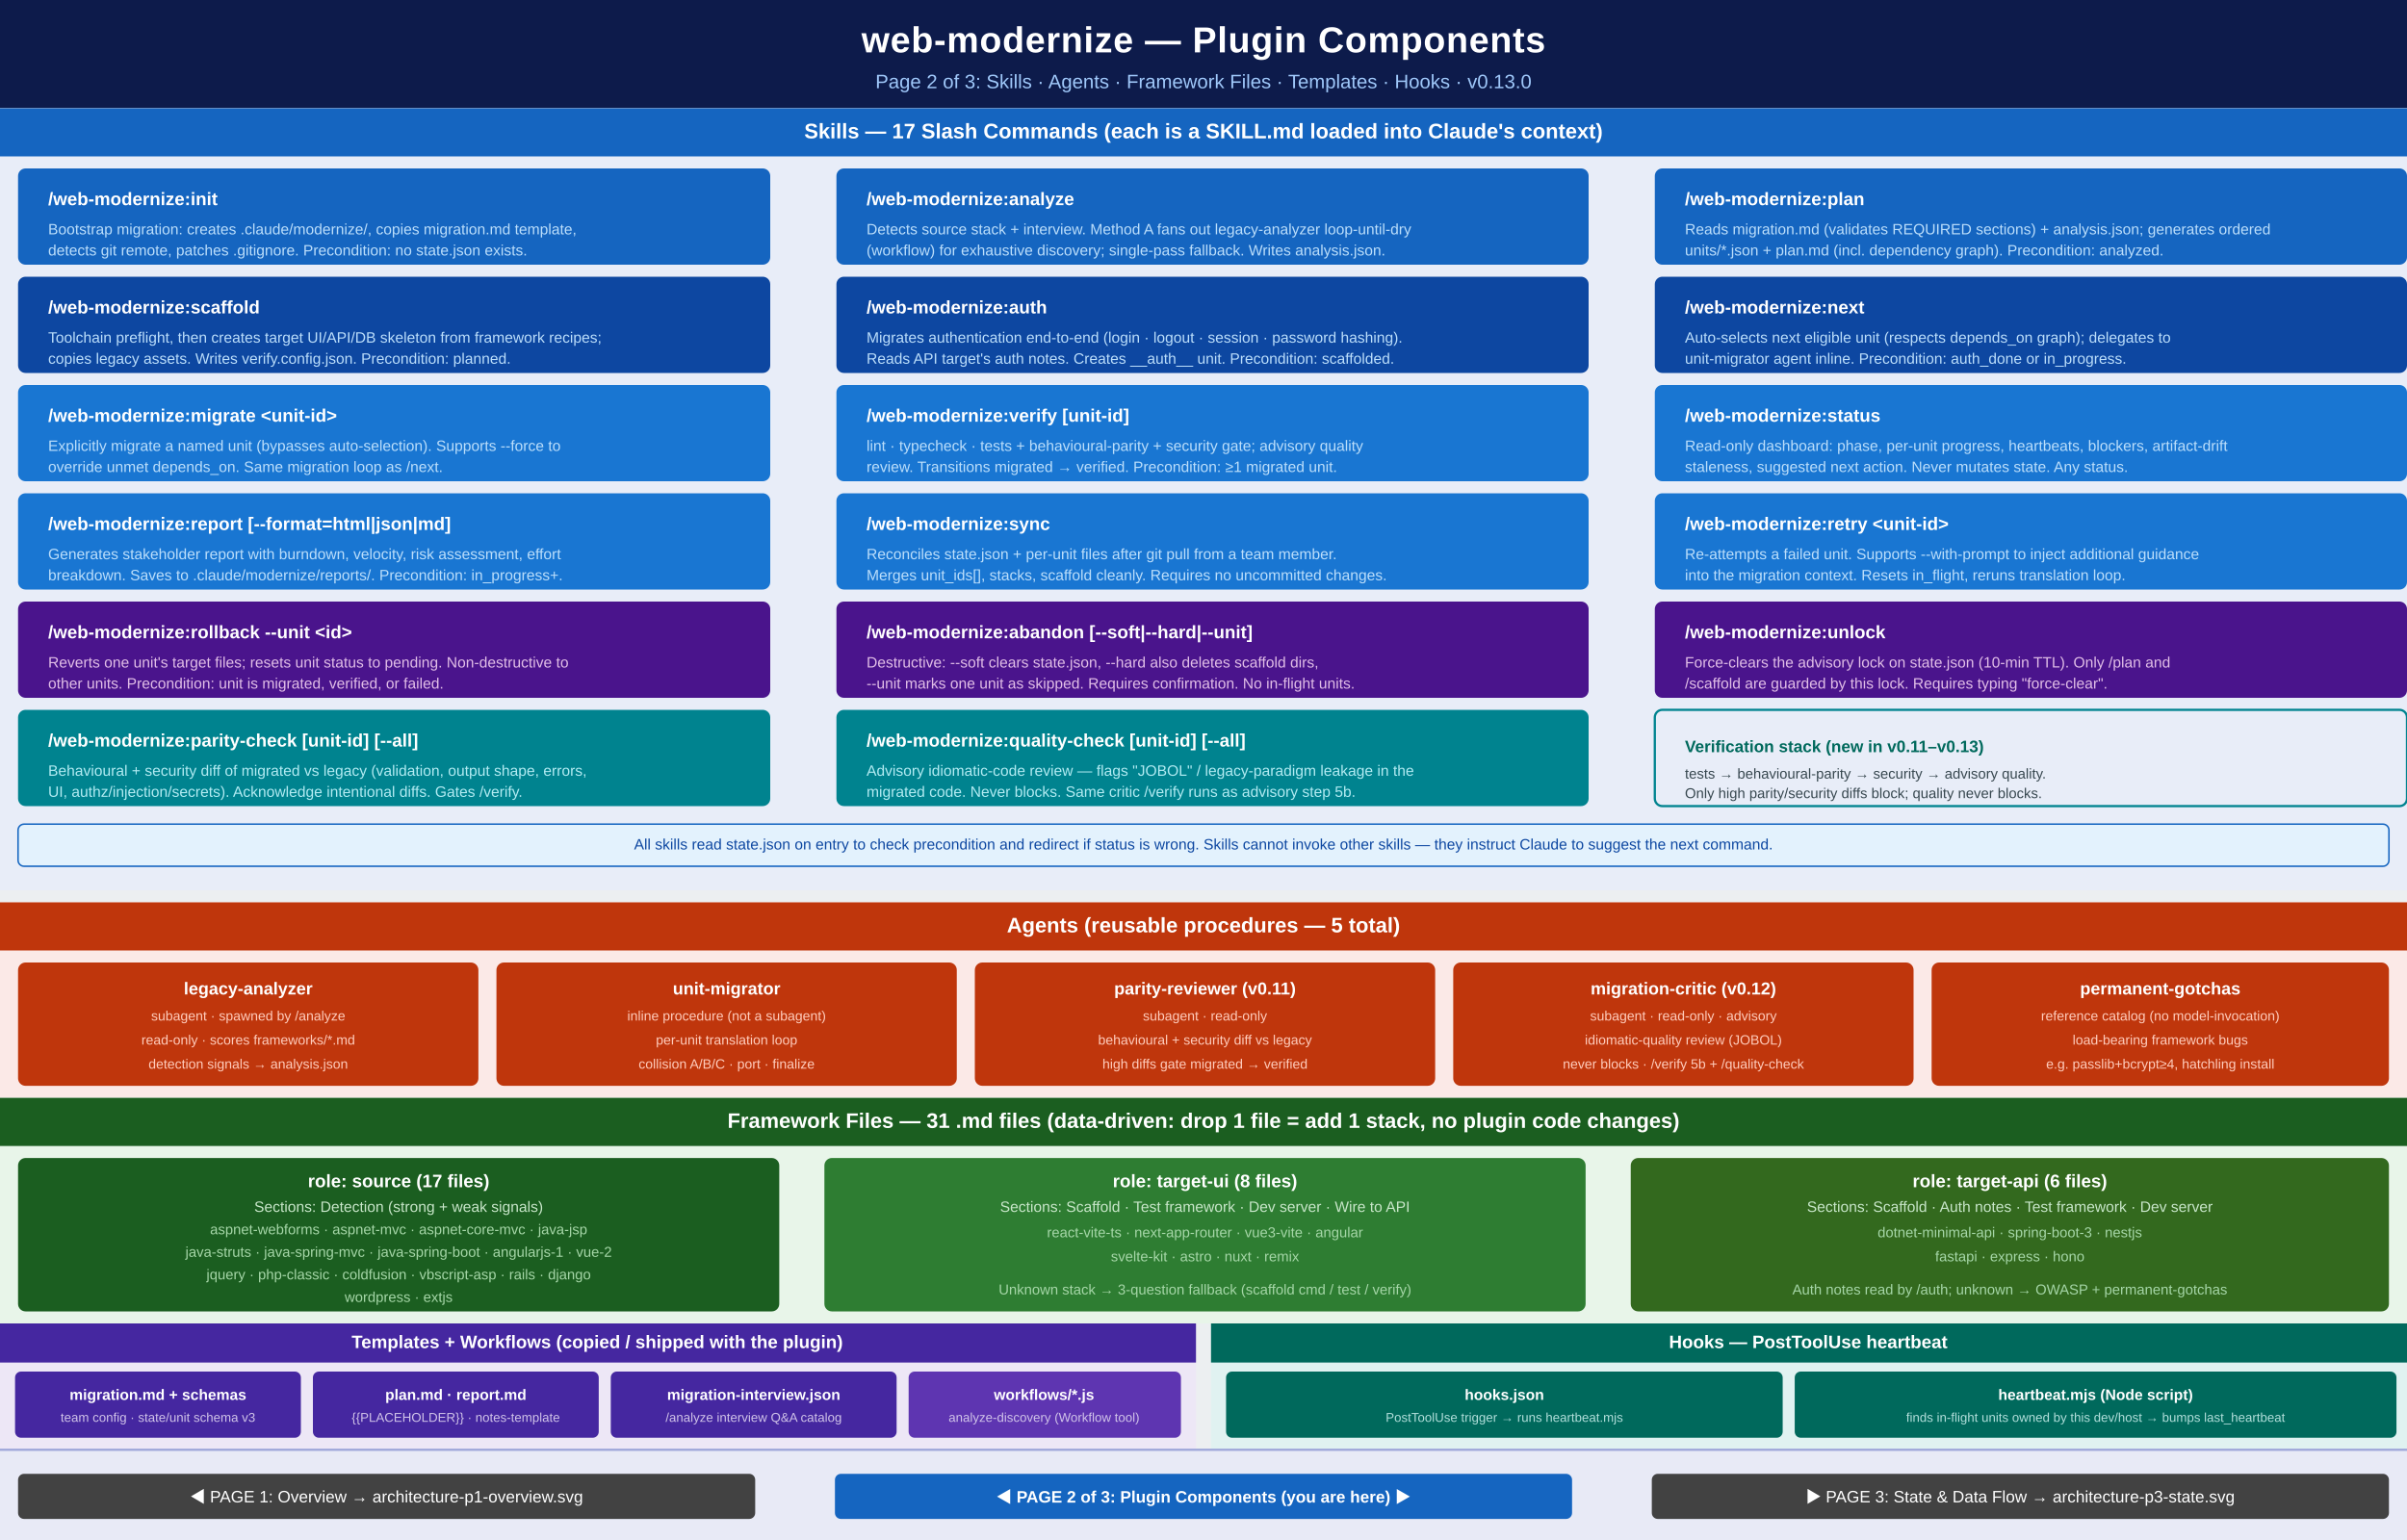
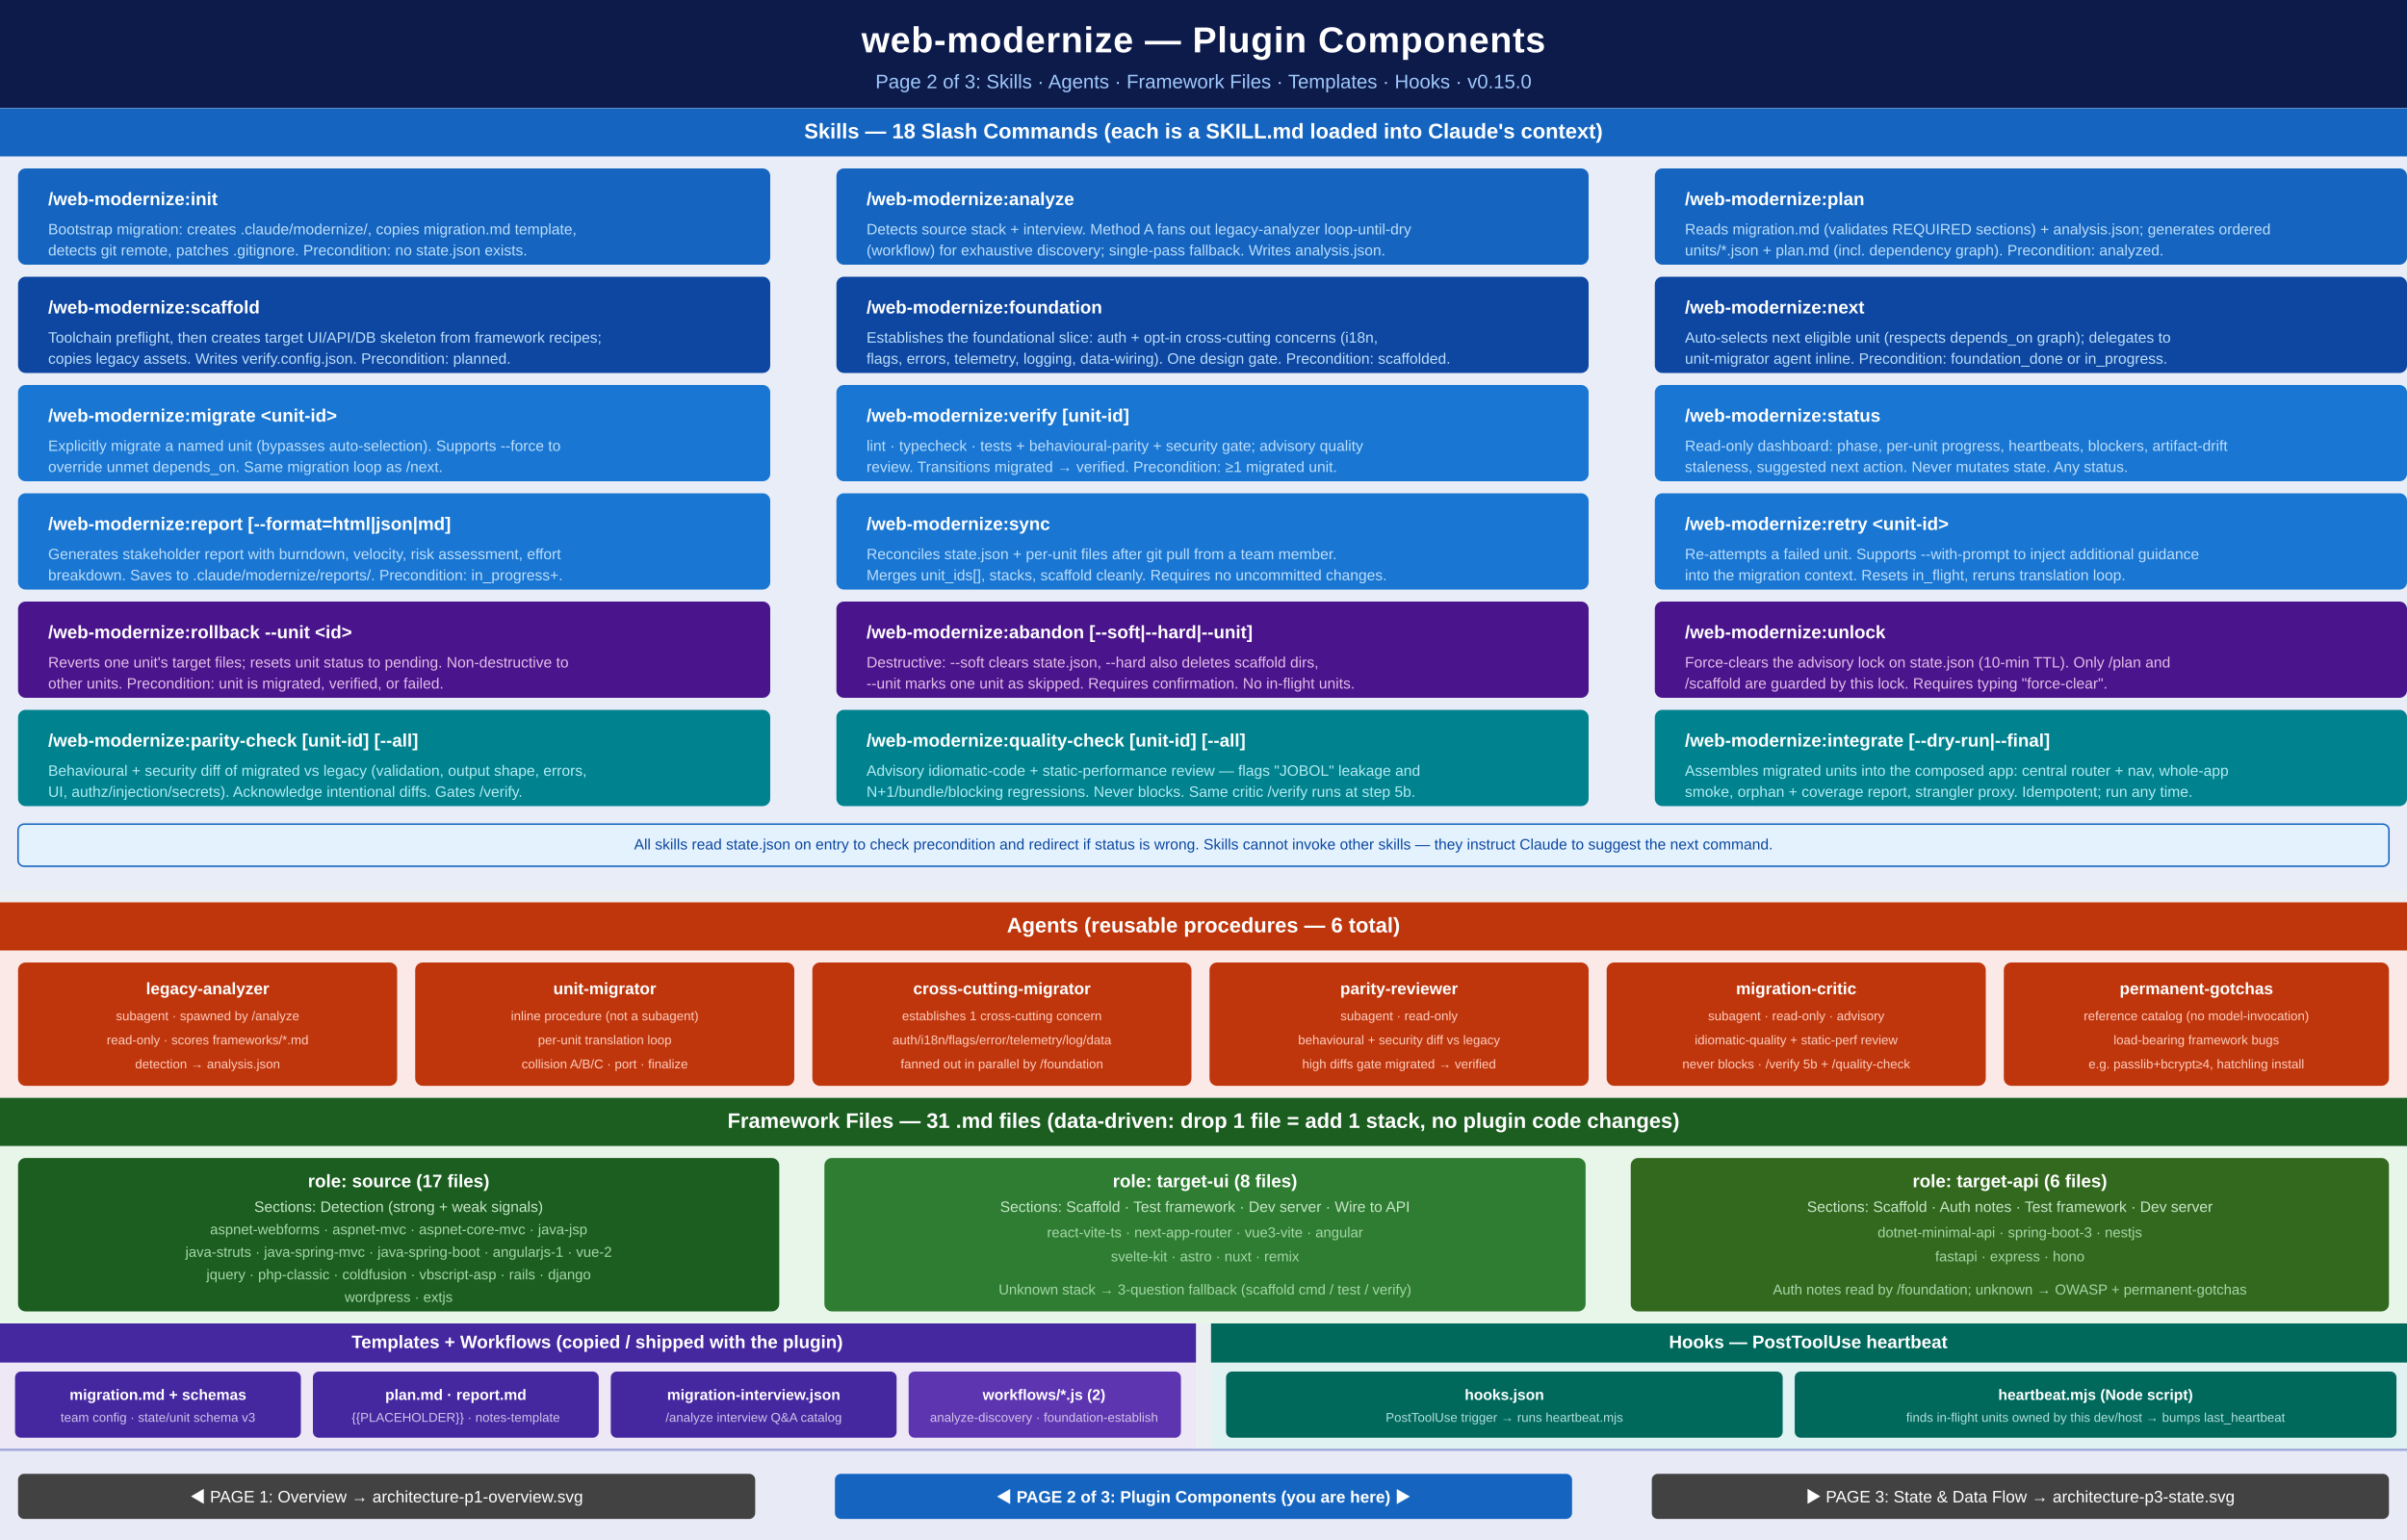
<svg xmlns="http://www.w3.org/2000/svg" viewBox="0 0 1600 1024" width="1600" height="1024" font-family="'Segoe UI',system-ui,-apple-system,Arial,sans-serif">
  <rect width="1600" height="1024" fill="#eceff1" />
  <rect x="0" y="0" width="1600" height="72" fill="#0d1b4b" />
  <text x="800" y="28" text-anchor="middle" dominant-baseline="middle" fill="white" font-size="24" font-weight="700" letter-spacing="0.5">web-modernize — Plugin Components</text>
-   <text x="800" y="55" text-anchor="middle" dominant-baseline="middle" fill="#9fc8fa" font-size="13">Page 2 of 3: Skills · Agents · Framework Files · Templates · Hooks  ·  v0.13.0</text>
+   <text x="800" y="55" text-anchor="middle" dominant-baseline="middle" fill="#9fc8fa" font-size="13">Page 2 of 3: Skills · Agents · Framework Files · Templates · Hooks  ·  v0.15.0</text>
  <rect x="0" y="72" width="1600" height="520" fill="#e8edf8" />
  <rect x="0" y="72" width="1600" height="32" fill="#1565c0" />
-   <text x="800" y="88" text-anchor="middle" dominant-baseline="middle" fill="white" font-size="14" font-weight="700">Skills — 17 Slash Commands  (each is a SKILL.md loaded into Claude's context)</text>
+   <text x="800" y="88" text-anchor="middle" dominant-baseline="middle" fill="white" font-size="14" font-weight="700">Skills — 18 Slash Commands  (each is a SKILL.md loaded into Claude's context)</text>
  <rect x="12" y="112" width="500" height="64" rx="5" fill="#1565c0" />
  <text x="32" y="133" dominant-baseline="middle" fill="white" font-size="12" font-weight="700">/web-modernize:init</text>
  <text x="32" y="153" dominant-baseline="middle" fill="#bbdefb" font-size="10">Bootstrap migration: creates .claude/modernize/, copies migration.md template,</text>
  <text x="32" y="167" dominant-baseline="middle" fill="#bbdefb" font-size="10">detects git remote, patches .gitignore. Precondition: no state.json exists.</text>
  <rect x="556" y="112" width="500" height="64" rx="5" fill="#1565c0" />
  <text x="576" y="133" dominant-baseline="middle" fill="white" font-size="12" font-weight="700">/web-modernize:analyze</text>
  <text x="576" y="153" dominant-baseline="middle" fill="#bbdefb" font-size="10">Detects source stack + interview. Method A fans out legacy-analyzer loop-until-dry</text>
  <text x="576" y="167" dominant-baseline="middle" fill="#bbdefb" font-size="10">(workflow) for exhaustive discovery; single-pass fallback. Writes analysis.json.</text>
  <rect x="1100" y="112" width="500" height="64" rx="5" fill="#1565c0" />
  <text x="1120" y="133" dominant-baseline="middle" fill="white" font-size="12" font-weight="700">/web-modernize:plan</text>
  <text x="1120" y="153" dominant-baseline="middle" fill="#bbdefb" font-size="10">Reads migration.md (validates REQUIRED sections) + analysis.json; generates ordered</text>
  <text x="1120" y="167" dominant-baseline="middle" fill="#bbdefb" font-size="10">units/*.json + plan.md (incl. dependency graph). Precondition: analyzed.</text>
  <rect x="12" y="184" width="500" height="64" rx="5" fill="#0d47a1" />
  <text x="32" y="205" dominant-baseline="middle" fill="white" font-size="12" font-weight="700">/web-modernize:scaffold</text>
  <text x="32" y="225" dominant-baseline="middle" fill="#bbdefb" font-size="10">Toolchain preflight, then creates target UI/API/DB skeleton from framework recipes;</text>
  <text x="32" y="239" dominant-baseline="middle" fill="#bbdefb" font-size="10">copies legacy assets. Writes verify.config.json. Precondition: planned.</text>
  <rect x="556" y="184" width="500" height="64" rx="5" fill="#0d47a1" />
-   <text x="576" y="205" dominant-baseline="middle" fill="white" font-size="12" font-weight="700">/web-modernize:auth</text>
-   <text x="576" y="225" dominant-baseline="middle" fill="#bbdefb" font-size="10">Migrates authentication end-to-end (login · logout · session · password hashing).</text>
-   <text x="576" y="239" dominant-baseline="middle" fill="#bbdefb" font-size="10">Reads API target's auth notes. Creates __auth__ unit. Precondition: scaffolded.</text>
+   <text x="576" y="205" dominant-baseline="middle" fill="white" font-size="12" font-weight="700">/web-modernize:foundation</text>
+   <text x="576" y="225" dominant-baseline="middle" fill="#bbdefb" font-size="10">Establishes the foundational slice: auth + opt-in cross-cutting concerns (i18n,</text>
+   <text x="576" y="239" dominant-baseline="middle" fill="#bbdefb" font-size="10">flags, errors, telemetry, logging, data-wiring). One design gate. Precondition: scaffolded.</text>
  <rect x="1100" y="184" width="500" height="64" rx="5" fill="#0d47a1" />
  <text x="1120" y="205" dominant-baseline="middle" fill="white" font-size="12" font-weight="700">/web-modernize:next</text>
  <text x="1120" y="225" dominant-baseline="middle" fill="#bbdefb" font-size="10">Auto-selects next eligible unit (respects depends_on graph); delegates to</text>
-   <text x="1120" y="239" dominant-baseline="middle" fill="#bbdefb" font-size="10">unit-migrator agent inline. Precondition: auth_done or in_progress.</text>
+   <text x="1120" y="239" dominant-baseline="middle" fill="#bbdefb" font-size="10">unit-migrator agent inline. Precondition: foundation_done or in_progress.</text>
  <rect x="12" y="256" width="500" height="64" rx="5" fill="#1976d2" />
  <text x="32" y="277" dominant-baseline="middle" fill="white" font-size="12" font-weight="700">/web-modernize:migrate  &lt;unit-id&gt;</text>
  <text x="32" y="297" dominant-baseline="middle" fill="#bbdefb" font-size="10">Explicitly migrate a named unit (bypasses auto-selection). Supports --force to</text>
  <text x="32" y="311" dominant-baseline="middle" fill="#bbdefb" font-size="10">override unmet depends_on. Same migration loop as /next.</text>
  <rect x="556" y="256" width="500" height="64" rx="5" fill="#1976d2" />
  <text x="576" y="277" dominant-baseline="middle" fill="white" font-size="12" font-weight="700">/web-modernize:verify  [unit-id]</text>
  <text x="576" y="297" dominant-baseline="middle" fill="#bbdefb" font-size="10">lint · typecheck · tests + behavioural-parity + security gate; advisory quality</text>
  <text x="576" y="311" dominant-baseline="middle" fill="#bbdefb" font-size="10">review. Transitions migrated → verified. Precondition: ≥1 migrated unit.</text>
  <rect x="1100" y="256" width="500" height="64" rx="5" fill="#1976d2" />
  <text x="1120" y="277" dominant-baseline="middle" fill="white" font-size="12" font-weight="700">/web-modernize:status</text>
  <text x="1120" y="297" dominant-baseline="middle" fill="#bbdefb" font-size="10">Read-only dashboard: phase, per-unit progress, heartbeats, blockers, artifact-drift</text>
  <text x="1120" y="311" dominant-baseline="middle" fill="#bbdefb" font-size="10">staleness, suggested next action. Never mutates state. Any status.</text>
  <rect x="12" y="328" width="500" height="64" rx="5" fill="#1976d2" />
  <text x="32" y="349" dominant-baseline="middle" fill="white" font-size="12" font-weight="700">/web-modernize:report  [--format=html|json|md]</text>
  <text x="32" y="369" dominant-baseline="middle" fill="#bbdefb" font-size="10">Generates stakeholder report with burndown, velocity, risk assessment, effort</text>
  <text x="32" y="383" dominant-baseline="middle" fill="#bbdefb" font-size="10">breakdown. Saves to .claude/modernize/reports/. Precondition: in_progress+.</text>
  <rect x="556" y="328" width="500" height="64" rx="5" fill="#1976d2" />
  <text x="576" y="349" dominant-baseline="middle" fill="white" font-size="12" font-weight="700">/web-modernize:sync</text>
  <text x="576" y="369" dominant-baseline="middle" fill="#bbdefb" font-size="10">Reconciles state.json + per-unit files after git pull from a team member.</text>
  <text x="576" y="383" dominant-baseline="middle" fill="#bbdefb" font-size="10">Merges unit_ids[], stacks, scaffold cleanly. Requires no uncommitted changes.</text>
  <rect x="1100" y="328" width="500" height="64" rx="5" fill="#1976d2" />
  <text x="1120" y="349" dominant-baseline="middle" fill="white" font-size="12" font-weight="700">/web-modernize:retry  &lt;unit-id&gt;</text>
  <text x="1120" y="369" dominant-baseline="middle" fill="#bbdefb" font-size="10">Re-attempts a failed unit. Supports --with-prompt to inject additional guidance</text>
  <text x="1120" y="383" dominant-baseline="middle" fill="#bbdefb" font-size="10">into the migration context. Resets in_flight, reruns translation loop.</text>
  <rect x="12" y="400" width="500" height="64" rx="5" fill="#4a148c" />
  <text x="32" y="421" dominant-baseline="middle" fill="white" font-size="12" font-weight="700">/web-modernize:rollback  --unit &lt;id&gt;</text>
  <text x="32" y="441" dominant-baseline="middle" fill="#e1bee7" font-size="10">Reverts one unit's target files; resets unit status to pending. Non-destructive to</text>
  <text x="32" y="455" dominant-baseline="middle" fill="#e1bee7" font-size="10">other units. Precondition: unit is migrated, verified, or failed.</text>
  <rect x="556" y="400" width="500" height="64" rx="5" fill="#4a148c" />
  <text x="576" y="421" dominant-baseline="middle" fill="white" font-size="12" font-weight="700">/web-modernize:abandon  [--soft|--hard|--unit]</text>
  <text x="576" y="441" dominant-baseline="middle" fill="#e1bee7" font-size="10">Destructive: --soft clears state.json, --hard also deletes scaffold dirs,</text>
  <text x="576" y="455" dominant-baseline="middle" fill="#e1bee7" font-size="10">--unit marks one unit as skipped. Requires confirmation. No in-flight units.</text>
  <rect x="1100" y="400" width="500" height="64" rx="5" fill="#4a148c" />
  <text x="1120" y="421" dominant-baseline="middle" fill="white" font-size="12" font-weight="700">/web-modernize:unlock</text>
  <text x="1120" y="441" dominant-baseline="middle" fill="#e1bee7" font-size="10">Force-clears the advisory lock on state.json (10-min TTL). Only /plan and</text>
  <text x="1120" y="455" dominant-baseline="middle" fill="#e1bee7" font-size="10">/scaffold are guarded by this lock. Requires typing "force-clear".</text>
  <rect x="12" y="472" width="500" height="64" rx="5" fill="#00838f" />
  <text x="32" y="493" dominant-baseline="middle" fill="white" font-size="12" font-weight="700">/web-modernize:parity-check  [unit-id] [--all]</text>
  <text x="32" y="513" dominant-baseline="middle" fill="#b2ebf2" font-size="10">Behavioural + security diff of migrated vs legacy (validation, output shape, errors,</text>
  <text x="32" y="527" dominant-baseline="middle" fill="#b2ebf2" font-size="10">UI, authz/injection/secrets). Acknowledge intentional diffs. Gates /verify.</text>
  <rect x="556" y="472" width="500" height="64" rx="5" fill="#00838f" />
  <text x="576" y="493" dominant-baseline="middle" fill="white" font-size="12" font-weight="700">/web-modernize:quality-check  [unit-id] [--all]</text>
-   <text x="576" y="513" dominant-baseline="middle" fill="#b2ebf2" font-size="10">Advisory idiomatic-code review — flags "JOBOL" / legacy-paradigm leakage in the</text>
-   <text x="576" y="527" dominant-baseline="middle" fill="#b2ebf2" font-size="10">migrated code. Never blocks. Same critic /verify runs as advisory step 5b.</text>
-   <rect x="1100" y="472" width="500" height="64" rx="5" fill="#e8edf8" stroke="#00838f" stroke-width="1.5" />
-   <text x="1120" y="497" dominant-baseline="middle" fill="#00695c" font-size="11" font-weight="700">Verification stack (new in v0.11–v0.13)</text>
-   <text x="1120" y="515" dominant-baseline="middle" fill="#37474f" font-size="9.5">tests → behavioural-parity → security → advisory quality.</text>
-   <text x="1120" y="528" dominant-baseline="middle" fill="#37474f" font-size="9.5">Only high parity/security diffs block; quality never blocks.</text>
+   <text x="576" y="513" dominant-baseline="middle" fill="#b2ebf2" font-size="10">Advisory idiomatic-code + static-performance review — flags "JOBOL" leakage and</text>
+   <text x="576" y="527" dominant-baseline="middle" fill="#b2ebf2" font-size="10">N+1/bundle/blocking regressions. Never blocks. Same critic /verify runs at step 5b.</text>
+   <rect x="1100" y="472" width="500" height="64" rx="5" fill="#00838f" />
+   <text x="1120" y="493" dominant-baseline="middle" fill="white" font-size="12" font-weight="700">/web-modernize:integrate  [--dry-run|--final]</text>
+   <text x="1120" y="513" dominant-baseline="middle" fill="#b2ebf2" font-size="10">Assembles migrated units into the composed app: central router + nav, whole-app</text>
+   <text x="1120" y="527" dominant-baseline="middle" fill="#b2ebf2" font-size="10">smoke, orphan + coverage report, strangler proxy. Idempotent; run any time.</text>
  <rect x="12" y="548" width="1576" height="28" rx="4" fill="#e3f2fd" stroke="#1565c0" stroke-width="1" />
  <text x="800" y="562" text-anchor="middle" dominant-baseline="middle" fill="#0d47a1" font-size="10">
  All skills read state.json on entry to check precondition and redirect if status is wrong. Skills cannot invoke other skills — they instruct Claude to suggest the next command.
</text>
  <rect x="0" y="600" width="1600" height="130" fill="#fbe9e7" />
  <rect x="0" y="600" width="1600" height="32" fill="#bf360c" />
-   <text x="800" y="616" text-anchor="middle" dominant-baseline="middle" fill="white" font-size="14" font-weight="700">Agents  (reusable procedures — 5 total)</text>
-   <rect x="12" y="640" width="306" height="82" rx="5" fill="#bf360c" />
-   <text x="165" y="658" text-anchor="middle" dominant-baseline="middle" fill="white" font-size="11.5" font-weight="700">legacy-analyzer</text>
-   <text x="165" y="676" text-anchor="middle" dominant-baseline="middle" fill="#ffccbc" font-size="9">subagent · spawned by /analyze</text>
-   <text x="165" y="692" text-anchor="middle" dominant-baseline="middle" fill="#ffccbc" font-size="9">read-only · scores frameworks/*.md</text>
-   <text x="165" y="708" text-anchor="middle" dominant-baseline="middle" fill="#ffccbc" font-size="9">detection signals → analysis.json</text>
-   <rect x="330" y="640" width="306" height="82" rx="5" fill="#bf360c" />
-   <text x="483" y="658" text-anchor="middle" dominant-baseline="middle" fill="white" font-size="11.5" font-weight="700">unit-migrator</text>
-   <text x="483" y="676" text-anchor="middle" dominant-baseline="middle" fill="#ffccbc" font-size="9">inline procedure (not a subagent)</text>
-   <text x="483" y="692" text-anchor="middle" dominant-baseline="middle" fill="#ffccbc" font-size="9">per-unit translation loop</text>
-   <text x="483" y="708" text-anchor="middle" dominant-baseline="middle" fill="#ffccbc" font-size="9">collision A/B/C · port · finalize</text>
-   <rect x="648" y="640" width="306" height="82" rx="5" fill="#bf360c" />
-   <text x="801" y="658" text-anchor="middle" dominant-baseline="middle" fill="white" font-size="11.5" font-weight="700">parity-reviewer  (v0.11)</text>
-   <text x="801" y="676" text-anchor="middle" dominant-baseline="middle" fill="#ffccbc" font-size="9">subagent · read-only</text>
-   <text x="801" y="692" text-anchor="middle" dominant-baseline="middle" fill="#ffccbc" font-size="9">behavioural + security diff vs legacy</text>
-   <text x="801" y="708" text-anchor="middle" dominant-baseline="middle" fill="#ffccbc" font-size="9">high diffs gate migrated → verified</text>
-   <rect x="966" y="640" width="306" height="82" rx="5" fill="#bf360c" />
-   <text x="1119" y="658" text-anchor="middle" dominant-baseline="middle" fill="white" font-size="11.5" font-weight="700">migration-critic  (v0.12)</text>
-   <text x="1119" y="676" text-anchor="middle" dominant-baseline="middle" fill="#ffccbc" font-size="9">subagent · read-only · advisory</text>
-   <text x="1119" y="692" text-anchor="middle" dominant-baseline="middle" fill="#ffccbc" font-size="9">idiomatic-quality review (JOBOL)</text>
-   <text x="1119" y="708" text-anchor="middle" dominant-baseline="middle" fill="#ffccbc" font-size="9">never blocks · /verify 5b + /quality-check</text>
-   <rect x="1284" y="640" width="304" height="82" rx="5" fill="#bf360c" />
-   <text x="1436" y="658" text-anchor="middle" dominant-baseline="middle" fill="white" font-size="11.5" font-weight="700">permanent-gotchas</text>
-   <text x="1436" y="676" text-anchor="middle" dominant-baseline="middle" fill="#ffccbc" font-size="9">reference catalog (no model-invocation)</text>
-   <text x="1436" y="692" text-anchor="middle" dominant-baseline="middle" fill="#ffccbc" font-size="9">load-bearing framework bugs</text>
-   <text x="1436" y="708" text-anchor="middle" dominant-baseline="middle" fill="#ffccbc" font-size="9">e.g. passlib+bcrypt≥4, hatchling install</text>
+   <text x="800" y="616" text-anchor="middle" dominant-baseline="middle" fill="white" font-size="14" font-weight="700">Agents  (reusable procedures — 6 total)</text>
+   <rect x="12" y="640" width="252" height="82" rx="5" fill="#bf360c" />
+   <text x="138" y="658" text-anchor="middle" dominant-baseline="middle" fill="white" font-size="11" font-weight="700">legacy-analyzer</text>
+   <text x="138" y="676" text-anchor="middle" dominant-baseline="middle" fill="#ffccbc" font-size="8.5">subagent · spawned by /analyze</text>
+   <text x="138" y="692" text-anchor="middle" dominant-baseline="middle" fill="#ffccbc" font-size="8.5">read-only · scores frameworks/*.md</text>
+   <text x="138" y="708" text-anchor="middle" dominant-baseline="middle" fill="#ffccbc" font-size="8.5">detection → analysis.json</text>
+   <rect x="276" y="640" width="252" height="82" rx="5" fill="#bf360c" />
+   <text x="402" y="658" text-anchor="middle" dominant-baseline="middle" fill="white" font-size="11" font-weight="700">unit-migrator</text>
+   <text x="402" y="676" text-anchor="middle" dominant-baseline="middle" fill="#ffccbc" font-size="8.5">inline procedure (not a subagent)</text>
+   <text x="402" y="692" text-anchor="middle" dominant-baseline="middle" fill="#ffccbc" font-size="8.5">per-unit translation loop</text>
+   <text x="402" y="708" text-anchor="middle" dominant-baseline="middle" fill="#ffccbc" font-size="8.5">collision A/B/C · port · finalize</text>
+   <rect x="540" y="640" width="252" height="82" rx="5" fill="#bf360c" />
+   <text x="666" y="658" text-anchor="middle" dominant-baseline="middle" fill="white" font-size="11" font-weight="700">cross-cutting-migrator</text>
+   <text x="666" y="676" text-anchor="middle" dominant-baseline="middle" fill="#ffccbc" font-size="8.5">establishes 1 cross-cutting concern</text>
+   <text x="666" y="692" text-anchor="middle" dominant-baseline="middle" fill="#ffccbc" font-size="8.5">auth/i18n/flags/error/telemetry/log/data</text>
+   <text x="666" y="708" text-anchor="middle" dominant-baseline="middle" fill="#ffccbc" font-size="8.5">fanned out in parallel by /foundation</text>
+   <rect x="804" y="640" width="252" height="82" rx="5" fill="#bf360c" />
+   <text x="930" y="658" text-anchor="middle" dominant-baseline="middle" fill="white" font-size="11" font-weight="700">parity-reviewer</text>
+   <text x="930" y="676" text-anchor="middle" dominant-baseline="middle" fill="#ffccbc" font-size="8.5">subagent · read-only</text>
+   <text x="930" y="692" text-anchor="middle" dominant-baseline="middle" fill="#ffccbc" font-size="8.5">behavioural + security diff vs legacy</text>
+   <text x="930" y="708" text-anchor="middle" dominant-baseline="middle" fill="#ffccbc" font-size="8.5">high diffs gate migrated → verified</text>
+   <rect x="1068" y="640" width="252" height="82" rx="5" fill="#bf360c" />
+   <text x="1194" y="658" text-anchor="middle" dominant-baseline="middle" fill="white" font-size="11" font-weight="700">migration-critic</text>
+   <text x="1194" y="676" text-anchor="middle" dominant-baseline="middle" fill="#ffccbc" font-size="8.5">subagent · read-only · advisory</text>
+   <text x="1194" y="692" text-anchor="middle" dominant-baseline="middle" fill="#ffccbc" font-size="8.5">idiomatic-quality + static-perf review</text>
+   <text x="1194" y="708" text-anchor="middle" dominant-baseline="middle" fill="#ffccbc" font-size="8.5">never blocks · /verify 5b + /quality-check</text>
+   <rect x="1332" y="640" width="256" height="82" rx="5" fill="#bf360c" />
+   <text x="1460" y="658" text-anchor="middle" dominant-baseline="middle" fill="white" font-size="11" font-weight="700">permanent-gotchas</text>
+   <text x="1460" y="676" text-anchor="middle" dominant-baseline="middle" fill="#ffccbc" font-size="8.5">reference catalog (no model-invocation)</text>
+   <text x="1460" y="692" text-anchor="middle" dominant-baseline="middle" fill="#ffccbc" font-size="8.5">load-bearing framework bugs</text>
+   <text x="1460" y="708" text-anchor="middle" dominant-baseline="middle" fill="#ffccbc" font-size="8.5">e.g. passlib+bcrypt≥4, hatchling install</text>
  <rect x="0" y="730" width="1600" height="150" fill="#e8f5e9" />
  <rect x="0" y="730" width="1600" height="32" fill="#1b5e20" />
  <text x="800" y="746" text-anchor="middle" dominant-baseline="middle" fill="white" font-size="14" font-weight="700">Framework Files — 31 .md files  (data-driven: drop 1 file = add 1 stack, no plugin code changes)</text>
  <rect x="12" y="770" width="506" height="102" rx="5" fill="#1b5e20" />
  <text x="265" y="786" text-anchor="middle" dominant-baseline="middle" fill="white" font-size="12" font-weight="700">role: source  (17 files)</text>
  <text x="265" y="803" text-anchor="middle" dominant-baseline="middle" fill="#c8e6c9" font-size="10">Sections: Detection (strong + weak signals)</text>
  <text x="265" y="818" text-anchor="middle" dominant-baseline="middle" fill="#a5d6a7" font-size="9.5">aspnet-webforms · aspnet-mvc · aspnet-core-mvc · java-jsp</text>
  <text x="265" y="833" text-anchor="middle" dominant-baseline="middle" fill="#a5d6a7" font-size="9.5">java-struts · java-spring-mvc · java-spring-boot · angularjs-1 · vue-2</text>
  <text x="265" y="848" text-anchor="middle" dominant-baseline="middle" fill="#a5d6a7" font-size="9.5">jquery · php-classic · coldfusion · vbscript-asp · rails · django</text>
  <text x="265" y="863" text-anchor="middle" dominant-baseline="middle" fill="#a5d6a7" font-size="9.5">wordpress · extjs</text>
  <rect x="548" y="770" width="506" height="102" rx="5" fill="#2e7d32" />
  <text x="801" y="786" text-anchor="middle" dominant-baseline="middle" fill="white" font-size="12" font-weight="700">role: target-ui  (8 files)</text>
  <text x="801" y="803" text-anchor="middle" dominant-baseline="middle" fill="#c8e6c9" font-size="10">Sections: Scaffold · Test framework · Dev server · Wire to API</text>
  <text x="801" y="820" text-anchor="middle" dominant-baseline="middle" fill="#a5d6a7" font-size="9.5">react-vite-ts · next-app-router · vue3-vite · angular</text>
  <text x="801" y="836" text-anchor="middle" dominant-baseline="middle" fill="#a5d6a7" font-size="9.5">svelte-kit · astro · nuxt · remix</text>
  <text x="801" y="858" text-anchor="middle" dominant-baseline="middle" fill="#a5d6a7" font-size="9.5">Unknown stack → 3-question fallback (scaffold cmd / test / verify)</text>
  <rect x="1084" y="770" width="504" height="102" rx="5" fill="#33691e" />
  <text x="1336" y="786" text-anchor="middle" dominant-baseline="middle" fill="white" font-size="12" font-weight="700">role: target-api  (6 files)</text>
  <text x="1336" y="803" text-anchor="middle" dominant-baseline="middle" fill="#c8e6c9" font-size="10">Sections: Scaffold · Auth notes · Test framework · Dev server</text>
  <text x="1336" y="820" text-anchor="middle" dominant-baseline="middle" fill="#a5d6a7" font-size="9.5">dotnet-minimal-api · spring-boot-3 · nestjs</text>
  <text x="1336" y="836" text-anchor="middle" dominant-baseline="middle" fill="#a5d6a7" font-size="9.5">fastapi · express · hono</text>
-   <text x="1336" y="858" text-anchor="middle" dominant-baseline="middle" fill="#a5d6a7" font-size="9.5">Auth notes read by /auth; unknown → OWASP + permanent-gotchas</text>
+   <text x="1336" y="858" text-anchor="middle" dominant-baseline="middle" fill="#a5d6a7" font-size="9.5">Auth notes read by /foundation; unknown → OWASP + permanent-gotchas</text>
  <rect x="0" y="880" width="795" height="84" fill="#ede7f6" />
  <rect x="0" y="880" width="795" height="26" fill="#4527a0" />
  <text x="397" y="893" text-anchor="middle" dominant-baseline="middle" fill="white" font-size="12" font-weight="700">Templates + Workflows  (copied / shipped with the plugin)</text>
  <rect x="10" y="912" width="190" height="44" rx="4" fill="#4527a0" />
  <text x="105" y="928" text-anchor="middle" dominant-baseline="middle" fill="white" font-size="10" font-weight="600">migration.md + schemas</text>
  <text x="105" y="943" text-anchor="middle" dominant-baseline="middle" fill="#d1c4e9" font-size="8.5">team config · state/unit schema v3</text>
  <rect x="208" y="912" width="190" height="44" rx="4" fill="#4527a0" />
  <text x="303" y="928" text-anchor="middle" dominant-baseline="middle" fill="white" font-size="10" font-weight="600">plan.md · report.md</text>
  <text x="303" y="943" text-anchor="middle" dominant-baseline="middle" fill="#d1c4e9" font-size="8.5">{{PLACEHOLDER}} · notes-template</text>
  <rect x="406" y="912" width="190" height="44" rx="4" fill="#4527a0" />
  <text x="501" y="928" text-anchor="middle" dominant-baseline="middle" fill="white" font-size="10" font-weight="600">migration-interview.json</text>
  <text x="501" y="943" text-anchor="middle" dominant-baseline="middle" fill="#d1c4e9" font-size="8.5">/analyze interview Q&amp;A catalog</text>
  <rect x="604" y="912" width="181" height="44" rx="4" fill="#5e35b1" />
-   <text x="694" y="928" text-anchor="middle" dominant-baseline="middle" fill="white" font-size="10" font-weight="600">workflows/*.js</text>
-   <text x="694" y="943" text-anchor="middle" dominant-baseline="middle" fill="#d1c4e9" font-size="8.5">analyze-discovery (Workflow tool)</text>
+   <text x="694" y="928" text-anchor="middle" dominant-baseline="middle" fill="white" font-size="10" font-weight="600">workflows/*.js  (2)</text>
+   <text x="694" y="943" text-anchor="middle" dominant-baseline="middle" fill="#d1c4e9" font-size="8.5">analyze-discovery · foundation-establish</text>
  <rect x="805" y="880" width="795" height="84" fill="#e0f2f1" />
  <rect x="805" y="880" width="795" height="26" fill="#00695c" />
  <text x="1202" y="893" text-anchor="middle" dominant-baseline="middle" fill="white" font-size="12" font-weight="700">Hooks — PostToolUse heartbeat</text>
  <rect x="815" y="912" width="370" height="44" rx="4" fill="#00695c" />
  <text x="1000" y="928" text-anchor="middle" dominant-baseline="middle" fill="white" font-size="10" font-weight="600">hooks.json</text>
  <text x="1000" y="943" text-anchor="middle" dominant-baseline="middle" fill="#b2dfdb" font-size="8.5">PostToolUse trigger → runs heartbeat.mjs</text>
  <rect x="1193" y="912" width="400" height="44" rx="4" fill="#00695c" />
  <text x="1393" y="928" text-anchor="middle" dominant-baseline="middle" fill="white" font-size="10" font-weight="600">heartbeat.mjs  (Node script)</text>
  <text x="1393" y="943" text-anchor="middle" dominant-baseline="middle" fill="#b2dfdb" font-size="8.5">finds in-flight units owned by this dev/host → bumps last_heartbeat</text>
  <rect x="0" y="964" width="1600" height="60" fill="#e8eaf6" />
  <line x1="0" y1="964" x2="1600" y2="964" stroke="#9fa8da" stroke-width="1.5" />
  <rect x="12" y="980" width="490" height="30" rx="4" fill="#424242" />
  <text x="257" y="995" text-anchor="middle" dominant-baseline="middle" fill="white" font-size="11">◀  PAGE 1: Overview  →  architecture-p1-overview.svg</text>
  <rect x="555" y="980" width="490" height="30" rx="4" fill="#1565c0" />
  <text x="800" y="995" text-anchor="middle" dominant-baseline="middle" fill="white" font-size="11" font-weight="700">◀  PAGE 2 of 3: Plugin Components  (you are here)  ▶</text>
  <rect x="1098" y="980" width="490" height="30" rx="4" fill="#424242" />
  <text x="1343" y="995" text-anchor="middle" dominant-baseline="middle" fill="white" font-size="11">▶  PAGE 3: State &amp; Data Flow  →  architecture-p3-state.svg</text>
</svg>
